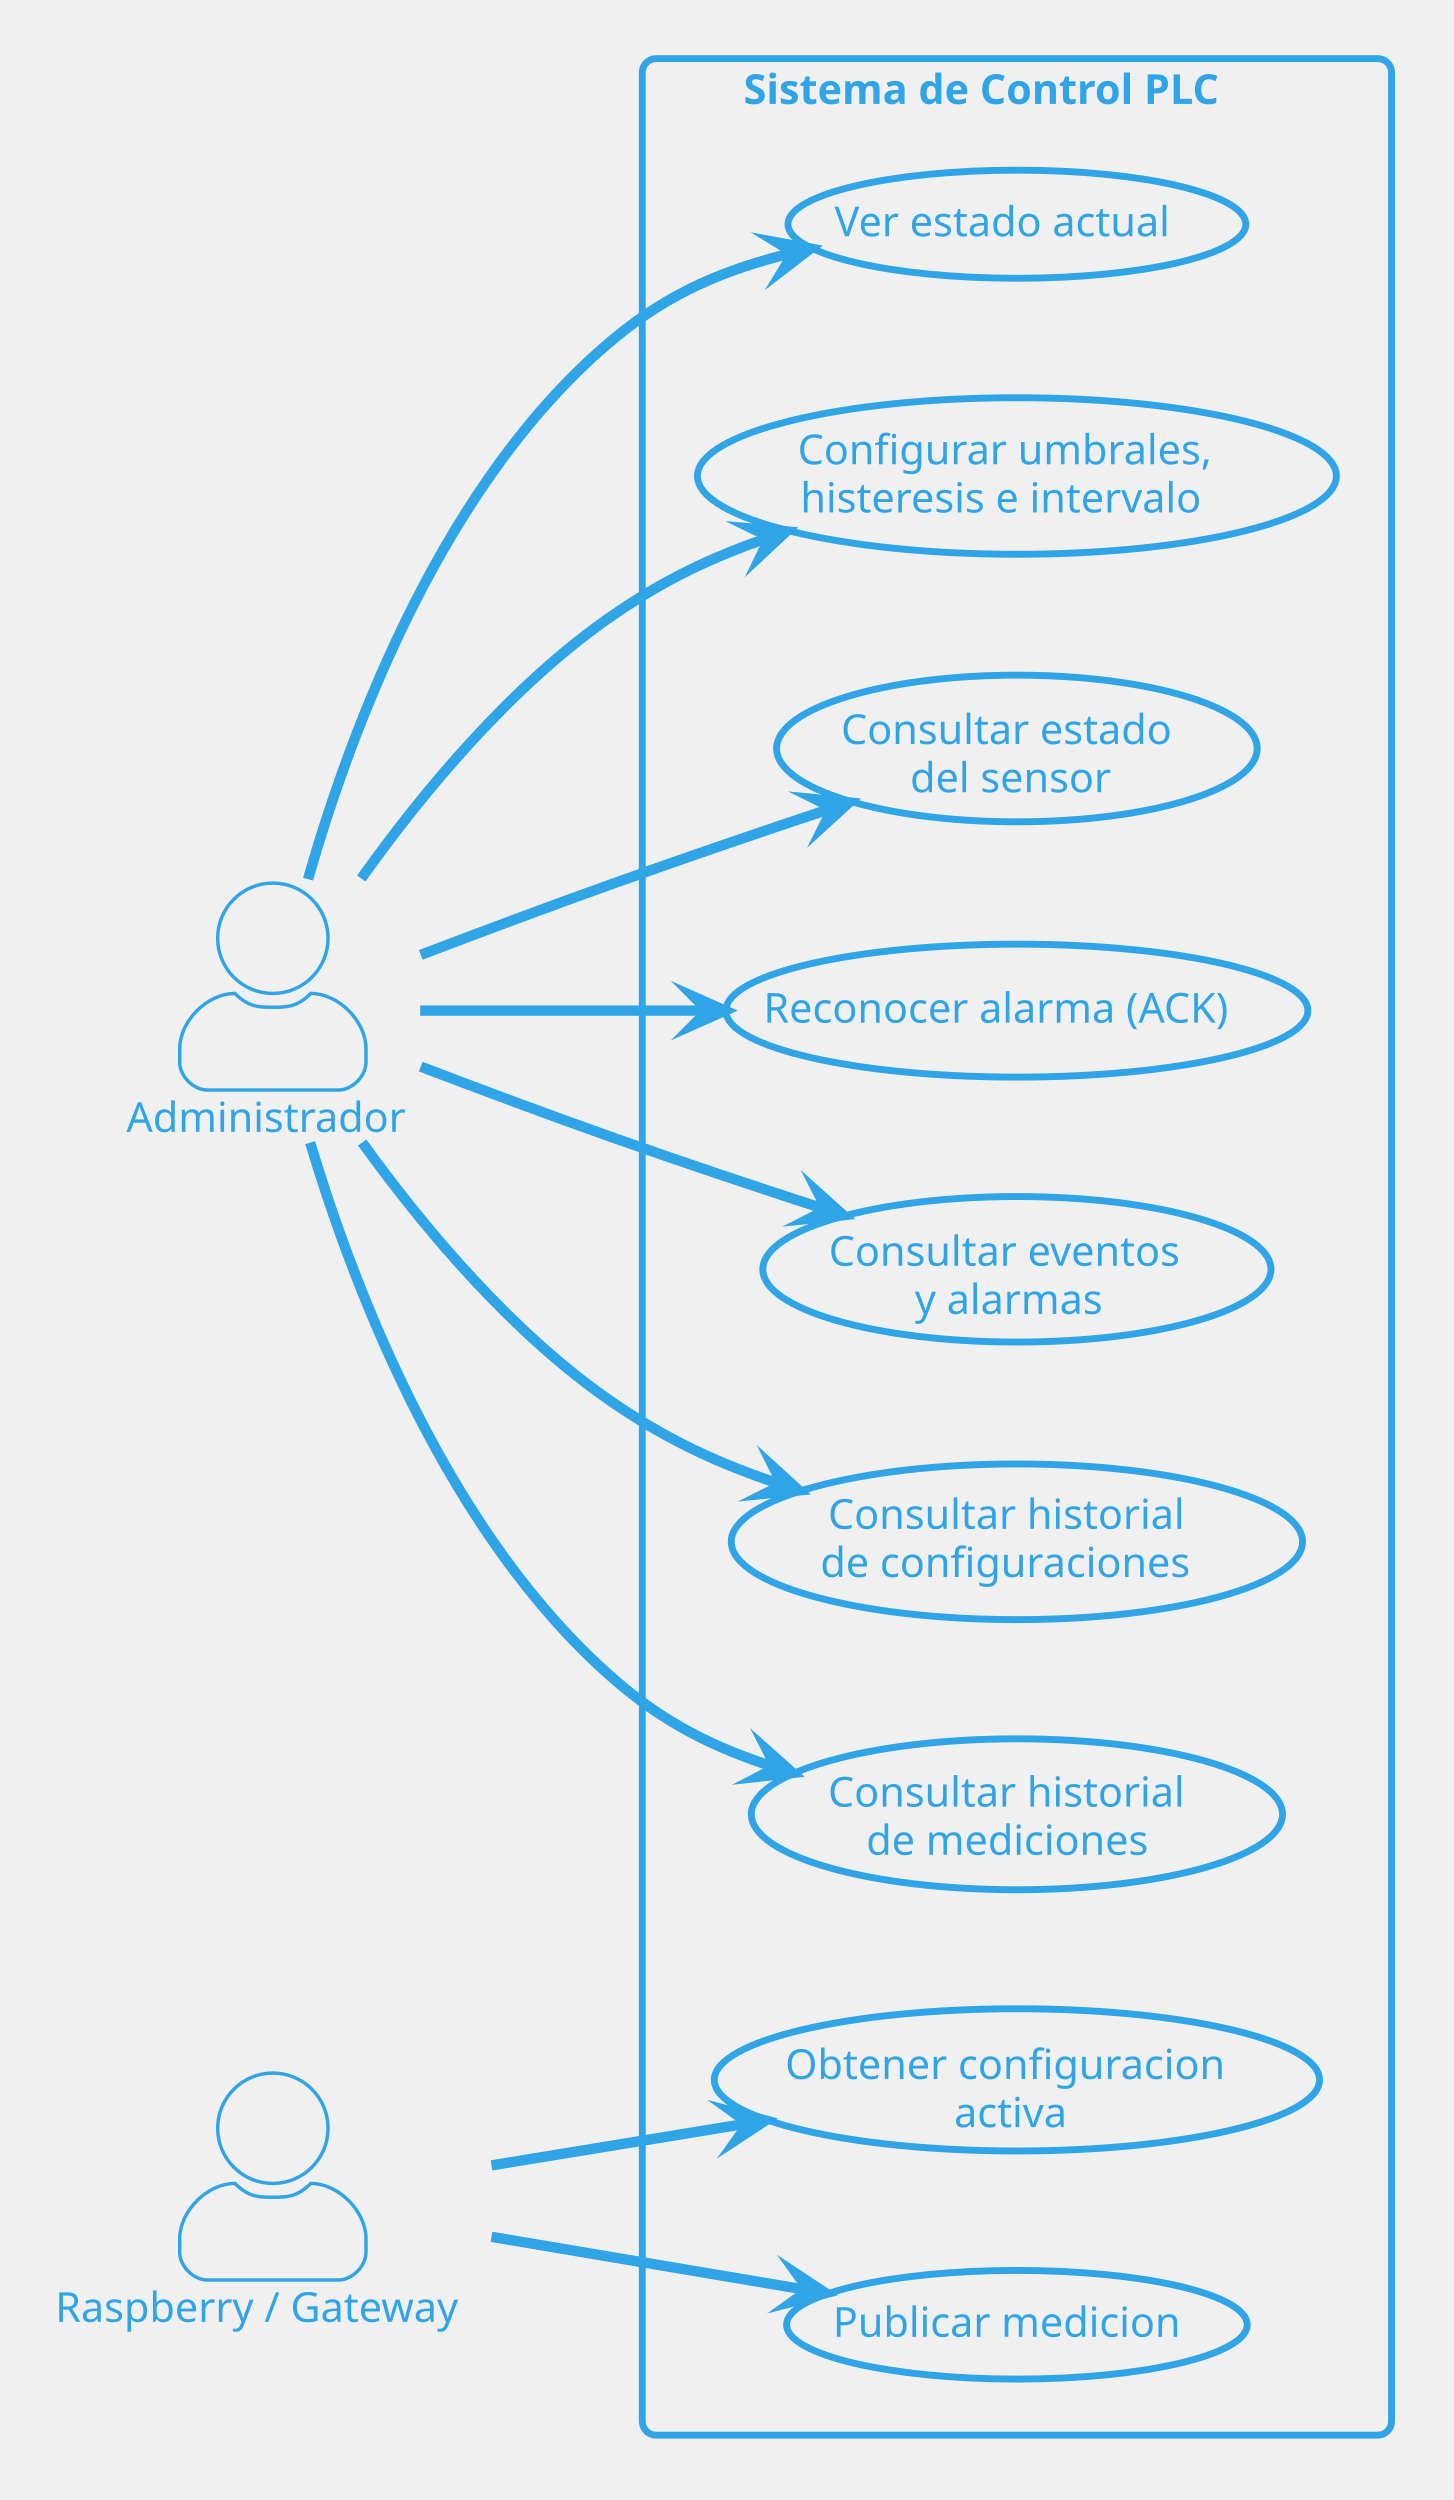
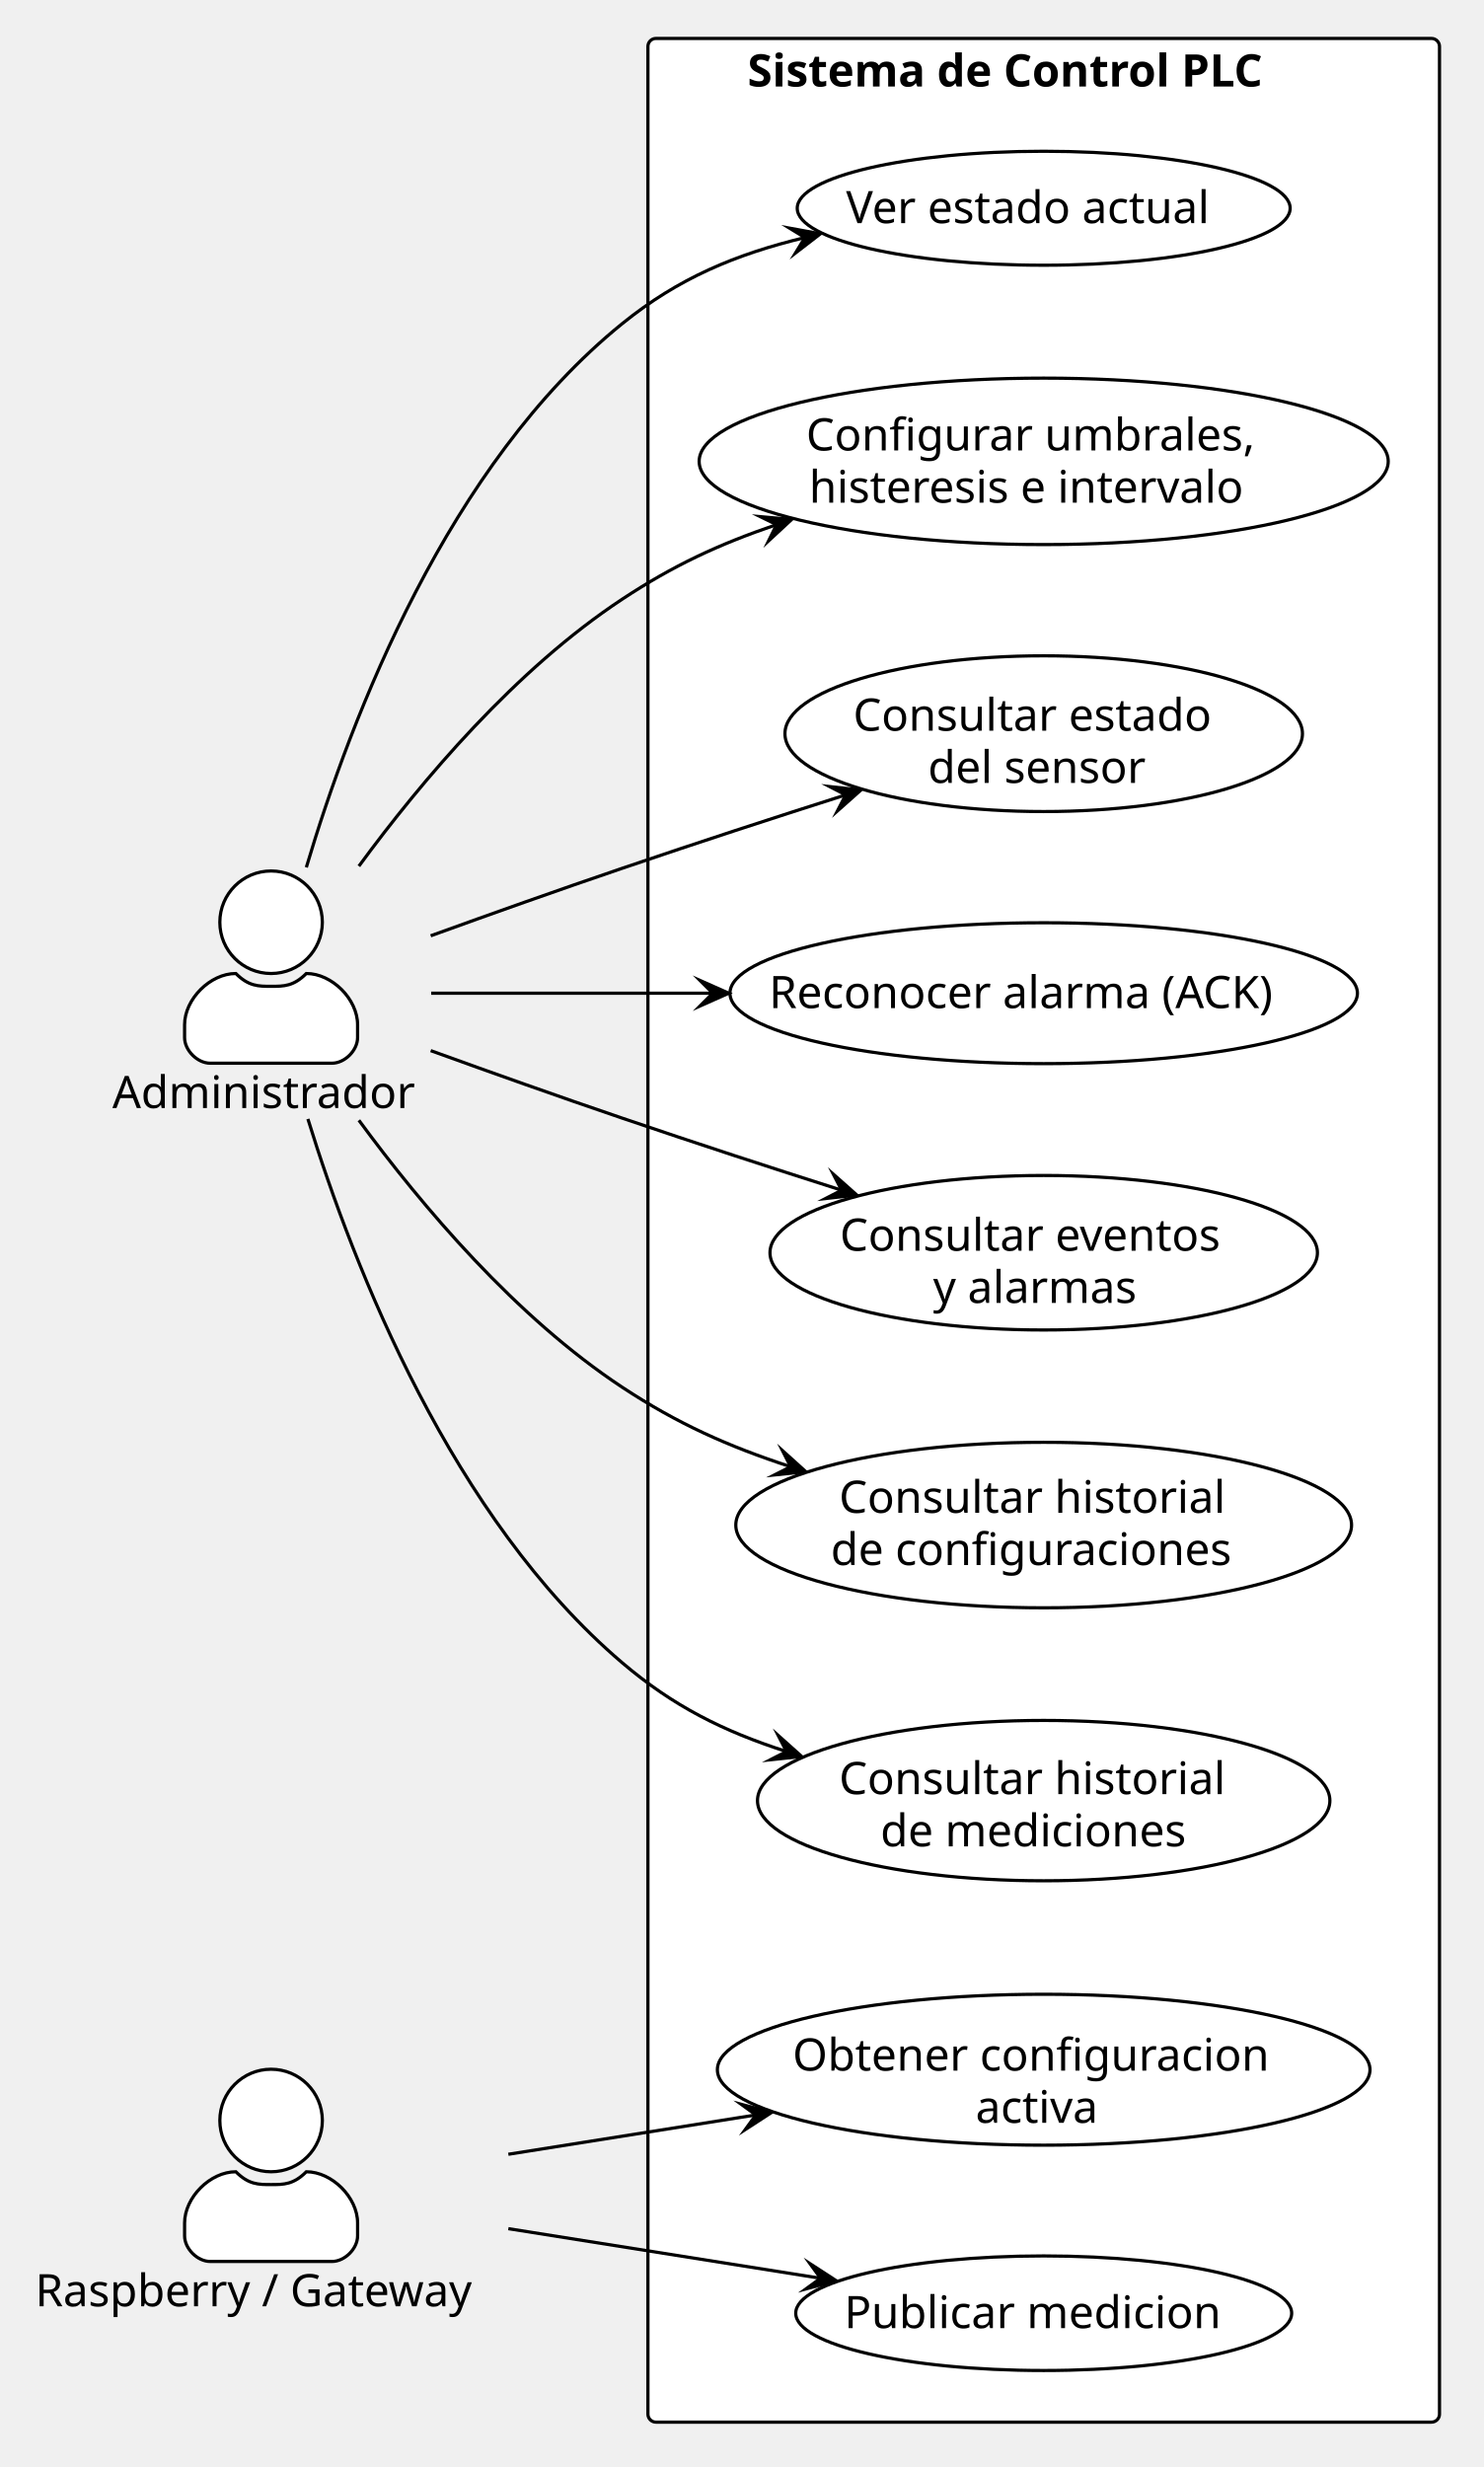
- <svg xmlns="http://www.w3.org/2000/svg" version="1.1" data-diagram-type="DESCRIPTION" style="width:439px;height:755px;background:#FFFFFF;" width="439.583px" height="755.208px" viewBox="0 0 439 755" zoomAndPan="magnify" preserveAspectRatio="none" contentStyleType="text/css">
+ <svg xmlns="http://www.w3.org/2000/svg" version="1.1" data-diagram-type="DESCRIPTION" style="width:463px;height:770px;background:#FFFFFF;" width="463px" height="770px" viewBox="0 0 463 770" zoomAndPan="magnify" preserveAspectRatio="none" contentStyleType="text/css">
  <defs />
  <g>
    <g class="cluster" data-qualified-name="Sistema de Control PLC" id="ent0003" data-source-line="12">
-       <rect x="193.969" y="17.708" width="226.281" height="717.708" fill="none" style="stroke:#2FA4E7;stroke-width:2.083;" rx="4.167" ry="4.167" />
-       <text x="224.562" y="31.394" fill="#2FA4E7" font-size="12.5" lengthAdjust="spacing" textLength="165.094" font-weight="700" font-family="'Verdana'">Sistema de Control PLC</text>
+       <rect x="202.25" y="12" width="247.09" height="744" fill="#FFFFFF" style="stroke:#000000;stroke-width:1;" rx="2.5" ry="2.5" />
+       <text x="233.342" y="26.995" fill="#000000" font-size="14" lengthAdjust="spacing" textLength="184.905" font-weight="700" font-family="Verdana">Sistema de Control PLC</text>
    </g>
    <g class="entity" data-qualified-name="Sistema de Control PLC.UC1" id="ent0004" data-source-line="13">
-       <ellipse cx="307.107" cy="143.754" rx="96.471" ry="23.639" fill="none" style="stroke:#2FA4E7;stroke-width:2.083;" />
-       <text x="240.896" y="140.198" fill="#2FA4E7" font-size="12.5" lengthAdjust="spacing" textLength="132.422" font-family="'Verdana'">Configurar umbrales,</text>
-       <text x="241.723" y="154.749" fill="#2FA4E7" font-size="12.5" lengthAdjust="spacing" textLength="130.768" font-family="'Verdana'">histeresis e intervalo</text>
+       <ellipse cx="325.788" cy="143.996" rx="107.548" ry="25.976" fill="#FFFFFF" style="stroke:#000000;stroke-width:1;" />
+       <text x="251.632" y="140.597" fill="#000000" font-size="14" lengthAdjust="spacing" textLength="148.312" font-family="Verdana">Configurar umbrales,</text>
+       <text x="252.558" y="156.894" fill="#000000" font-size="14" lengthAdjust="spacing" textLength="146.46" font-family="Verdana">histeresis e intervalo</text>
    </g>
    <g class="entity" data-qualified-name="Sistema de Control PLC.UC2" id="ent0005" data-source-line="14">
-       <ellipse cx="307.103" cy="67.712" rx="69.134" ry="16.327" fill="none" style="stroke:#2FA4E7;stroke-width:2.083;" />
-       <text x="252.022" y="71.342" fill="#2FA4E7" font-size="12.5" lengthAdjust="spacing" textLength="110.162" font-family="'Verdana'">Ver estado actual</text>
+       <ellipse cx="325.79" cy="64.996" rx="76.93" ry="17.786" fill="#FFFFFF" style="stroke:#000000;stroke-width:1;" />
+       <text x="264.099" y="69.644" fill="#000000" font-size="14" lengthAdjust="spacing" textLength="123.382" font-family="Verdana">Ver estado actual</text>
    </g>
    <g class="entity" data-qualified-name="Sistema de Control PLC.UC3" id="ent0006" data-source-line="15">
-       <ellipse cx="307.107" cy="547.914" rx="80.211" ry="22.789" fill="none" style="stroke:#2FA4E7;stroke-width:2.083;" />
-       <text x="250.066" y="545.592" fill="#2FA4E7" font-size="12.5" lengthAdjust="spacing" textLength="114.081" font-family="'Verdana'">Consultar historial</text>
-       <text x="261.611" y="560.143" fill="#2FA4E7" font-size="12.5" lengthAdjust="spacing" textLength="90.991" font-family="'Verdana'">de mediciones</text>
+       <ellipse cx="325.786" cy="562.004" rx="89.336" ry="25.024" fill="#FFFFFF" style="stroke:#000000;stroke-width:1;" />
+       <text x="261.901" y="559.986" fill="#000000" font-size="14" lengthAdjust="spacing" textLength="127.77" font-family="Verdana">Consultar historial</text>
+       <text x="274.831" y="576.283" fill="#000000" font-size="14" lengthAdjust="spacing" textLength="101.91" font-family="Verdana">de mediciones</text>
    </g>
    <g class="entity" data-qualified-name="Sistema de Control PLC.UC4" id="ent0007" data-source-line="16">
-       <ellipse cx="307.1" cy="465.623" rx="86.256" ry="23.508" fill="none" style="stroke:#2FA4E7;stroke-width:2.083;" />
-       <text x="250.059" y="461.7" fill="#2FA4E7" font-size="12.5" lengthAdjust="spacing" textLength="114.081" font-family="'Verdana'">Consultar historial</text>
-       <text x="247.755" y="476.25" fill="#2FA4E7" font-size="12.5" lengthAdjust="spacing" textLength="118.689" font-family="'Verdana'">de configuraciones</text>
+       <ellipse cx="325.786" cy="475.999" rx="96.106" ry="25.829" fill="#FFFFFF" style="stroke:#000000;stroke-width:1;" />
+       <text x="261.901" y="472.189" fill="#000000" font-size="14" lengthAdjust="spacing" textLength="127.77" font-family="Verdana">Consultar historial</text>
+       <text x="259.321" y="488.486" fill="#000000" font-size="14" lengthAdjust="spacing" textLength="132.932" font-family="Verdana">de configuraciones</text>
    </g>
    <g class="entity" data-qualified-name="Sistema de Control PLC.UC5" id="ent0008" data-source-line="17">
-       <ellipse cx="307.1" cy="383.329" rx="76.735" ry="21.975" fill="none" style="stroke:#2FA4E7;stroke-width:2.083;" />
-       <text x="250.279" y="382.251" fill="#2FA4E7" font-size="12.5" lengthAdjust="spacing" textLength="113.641" font-family="'Verdana'">Consultar eventos</text>
-       <text x="276.274" y="396.801" fill="#2FA4E7" font-size="12.5" lengthAdjust="spacing" textLength="61.652" font-family="'Verdana'">y alarmas</text>
+       <ellipse cx="325.794" cy="391.002" rx="85.444" ry="24.112" fill="#FFFFFF" style="stroke:#000000;stroke-width:1;" />
+       <text x="262.154" y="390.377" fill="#000000" font-size="14" lengthAdjust="spacing" textLength="127.278" font-family="Verdana">Consultar eventos</text>
+       <text x="291.269" y="406.674" fill="#000000" font-size="14" lengthAdjust="spacing" textLength="69.05" font-family="Verdana">y alarmas</text>
    </g>
    <g class="entity" data-qualified-name="Sistema de Control PLC.UC6" id="ent0009" data-source-line="18">
-       <ellipse cx="307.103" cy="305.212" rx="87.885" ry="20.077" fill="none" style="stroke:#2FA4E7;stroke-width:2.083;" />
-       <text x="230.547" y="308.842" fill="#2FA4E7" font-size="12.5" lengthAdjust="spacing" textLength="153.113" font-family="'Verdana'">Reconocer alarma (ACK)</text>
+       <ellipse cx="325.791" cy="309.996" rx="97.931" ry="21.986" fill="#FFFFFF" style="stroke:#000000;stroke-width:1;" />
+       <text x="240.047" y="314.645" fill="#000000" font-size="14" lengthAdjust="spacing" textLength="171.486" font-family="Verdana">Reconocer alarma (ACK)</text>
    </g>
    <g class="entity" data-qualified-name="Sistema de Control PLC.UC7" id="ent0010" data-source-line="19">
-       <ellipse cx="307.105" cy="226.044" rx="72.563" ry="22.148" fill="none" style="stroke:#2FA4E7;stroke-width:2.083;" />
-       <text x="253.992" y="224.695" fill="#2FA4E7" font-size="12.5" lengthAdjust="spacing" textLength="106.226" font-family="'Verdana'">Consultar estado</text>
-       <text x="274.857" y="239.246" fill="#2FA4E7" font-size="12.5" lengthAdjust="spacing" textLength="64.496" font-family="'Verdana'">del sensor</text>
+       <ellipse cx="325.791" cy="228.996" rx="80.771" ry="24.306" fill="#FFFFFF" style="stroke:#000000;stroke-width:1;" />
+       <text x="266.305" y="228.068" fill="#000000" font-size="14" lengthAdjust="spacing" textLength="118.973" font-family="Verdana">Consultar estado</text>
+       <text x="289.673" y="244.365" fill="#000000" font-size="14" lengthAdjust="spacing" textLength="72.235" font-family="Verdana">del sensor</text>
    </g>
    <g class="entity" data-qualified-name="Sistema de Control PLC.UC8" id="ent0011" data-source-line="20">
-       <ellipse cx="307.099" cy="702.078" rx="69.558" ry="16.412" fill="none" style="stroke:#2FA4E7;stroke-width:2.083;" />
-       <text x="251.511" y="705.708" fill="#2FA4E7" font-size="12.5" lengthAdjust="spacing" textLength="111.175" font-family="'Verdana'">Publicar medicion</text>
+       <ellipse cx="325.794" cy="722.001" rx="77.404" ry="17.881" fill="#FFFFFF" style="stroke:#000000;stroke-width:1;" />
+       <text x="263.536" y="726.649" fill="#000000" font-size="14" lengthAdjust="spacing" textLength="124.517" font-family="Verdana">Publicar medicion</text>
    </g>
    <g class="entity" data-qualified-name="Sistema de Control PLC.UC9" id="ent0012" data-source-line="21">
-       <ellipse cx="307.108" cy="628.121" rx="91.389" ry="21.475" fill="none" style="stroke:#2FA4E7;stroke-width:2.083;" />
-       <text x="237.119" y="627.845" fill="#2FA4E7" font-size="12.5" lengthAdjust="spacing" textLength="139.978" font-family="'Verdana'">Obtener configuracion</text>
-       <text x="288.126" y="642.396" fill="#2FA4E7" font-size="12.5" lengthAdjust="spacing" textLength="37.964" font-family="'Verdana'">activa</text>
+       <ellipse cx="325.786" cy="646.002" rx="101.856" ry="23.552" fill="#FFFFFF" style="stroke:#000000;stroke-width:1;" />
+       <text x="247.399" y="646.277" fill="#000000" font-size="14" lengthAdjust="spacing" textLength="156.775" font-family="Verdana">Obtener configuracion</text>
+       <text x="304.526" y="662.574" fill="#000000" font-size="14" lengthAdjust="spacing" textLength="42.52" font-family="Verdana">activa</text>
    </g>
    <g class="entity" data-qualified-name="Admin" id="ent0001" data-source-line="9">
-       <ellipse cx="82.399" cy="283.354" rx="16.667" ry="16.667" fill="none" style="stroke:#2FA4E7;stroke-width:1.042;" />
-       <path d="M82.399,304.188 C86.566,304.188 89.691,304.188 93.857,300.021 C102.191,300.021 110.524,308.354 110.524,316.688 L110.524,320.854 C110.524,325.021 106.357,329.188 102.191,329.188 L62.607,329.188 C58.441,329.188 54.274,325.021 54.274,320.854 L54.274,316.688 C54.274,308.354 62.607,300.021 70.941,300.021 C75.107,304.188 78.232,304.188 82.399,304.188" style="stroke:#2FA4E7;stroke-width:1.042;" fill="none" />
-       <text x="38.167" y="341.832" fill="#2FA4E7" font-size="12.5" lengthAdjust="spacing" textLength="88.464" font-family="'Verdana'">Administrador</text>
+       <ellipse cx="84.62" cy="287.85" rx="16" ry="16" fill="#FFFFFF" style="stroke:#000000;stroke-width:1;" />
+       <path d="M84.62,307.85 C88.62,307.85 91.62,307.85 95.62,303.85 C103.62,303.85 111.62,311.85 111.62,319.85 L111.62,323.85 C111.62,327.85 107.62,331.85 103.62,331.85 L65.62,331.85 C61.62,331.85 57.62,327.85 57.62,323.85 L57.62,319.85 C57.62,311.85 65.62,303.85 73.62,303.85 C77.62,307.85 80.62,307.85 84.62,307.85" style="stroke:#000000;stroke-width:1;" fill="#FFFFFF" />
+       <text x="35.08" y="345.845" fill="#000000" font-size="14" lengthAdjust="spacing" textLength="99.08" font-family="Verdana">Administrador</text>
    </g>
    <g class="entity" data-qualified-name="RPi" id="ent0002" data-source-line="10">
-       <ellipse cx="82.401" cy="642.729" rx="16.667" ry="16.667" fill="none" style="stroke:#2FA4E7;stroke-width:1.042;" />
-       <path d="M82.401,663.562 C86.568,663.562 89.693,663.562 93.86,659.396 C102.193,659.396 110.526,667.729 110.526,676.062 L110.526,680.229 C110.526,684.396 106.36,688.562 102.193,688.562 L62.61,688.562 C58.443,688.562 54.276,684.396 54.276,680.229 L54.276,676.062 C54.276,667.729 62.61,659.396 70.943,659.396 C75.11,663.562 78.235,663.562 82.401,663.562" style="stroke:#2FA4E7;stroke-width:1.042;" fill="none" />
-       <text x="16.667" y="701.207" fill="#2FA4E7" font-size="12.5" lengthAdjust="spacing" textLength="131.47" font-family="'Verdana'">Raspberry / Gateway</text>
+       <ellipse cx="84.623" cy="661.85" rx="16" ry="16" fill="#FFFFFF" style="stroke:#000000;stroke-width:1;" />
+       <path d="M84.623,681.85 C88.623,681.85 91.623,681.85 95.623,677.85 C103.623,677.85 111.623,685.85 111.623,693.85 L111.623,697.85 C111.623,701.85 107.623,705.85 103.623,705.85 L65.623,705.85 C61.623,705.85 57.623,701.85 57.623,697.85 L57.623,693.85 C57.623,685.85 65.623,677.85 73.623,677.85 C77.623,681.85 80.623,681.85 84.623,681.85" style="stroke:#000000;stroke-width:1;" fill="#FFFFFF" />
+       <text x="11" y="719.845" fill="#000000" font-size="14" lengthAdjust="spacing" textLength="147.246" font-family="Verdana">Raspberry / Gateway</text>
    </g>
    <g class="link" data-entity-1="ent0001" data-entity-2="ent0004" id="lnk13" data-source-line="24" data-link-type="dependency">
-       <path d="M109.104,265.302 C127.604,239.354 154.698,206.531 185.635,185.417 C201.167,174.812 214.746,168.374 232.517,162.208" style="stroke:#2FA4E7;stroke-width:3.125;" fill="none" id="Admin-to-UC1" />
-       <polygon points="237.438,160.5,227.215,159.637,232.517,162.208,229.947,167.51,237.438,160.5" fill="#2FA4E7" style="stroke:#2FA4E7;stroke-width:3.125;stroke-linejoin:miter;stroke-miterlimit:10;" />
+       <path d="M112.02,270.35 C131.79,243.43 161.06,208.87 194.25,187 C210.18,176.49 224.178,169.965 242.398,163.745" style="stroke:#000000;stroke-width:1;" fill="none" id="Admin-to-UC1" />
+       <polygon points="247.13,162.13,237.32,161.252,242.398,163.745,239.905,168.823,247.13,162.13" fill="#000000" style="stroke:#000000;stroke-width:1;stroke-linejoin:miter;stroke-miterlimit:10;" />
    </g>
    <g class="link" data-entity-1="ent0001" data-entity-2="ent0005" id="lnk14" data-source-line="25" data-link-type="dependency">
-       <path d="M93.021,265.51 C106.167,219.521 134.24,144.615 185.635,102.083 C202.302,88.292 219.145,81.24 239.697,76.292" style="stroke:#2FA4E7;stroke-width:3.125;" fill="none" id="Admin-to-UC2" />
-       <polygon points="244.76,75.073,234.671,73.216,239.697,76.292,236.621,81.318,244.76,75.073" fill="#2FA4E7" style="stroke:#2FA4E7;stroke-width:3.125;stroke-linejoin:miter;stroke-miterlimit:10;" />
+       <path d="M95.62,270.72 C109.68,223.46 139.89,144.98 194.25,101 C211.79,86.8 229.68,79.366 251.25,74.146" style="stroke:#000000;stroke-width:1;" fill="none" id="Admin-to-UC2" />
+       <polygon points="256.11,72.97,246.422,71.199,251.25,74.146,248.303,78.975,256.11,72.97" fill="#000000" style="stroke:#000000;stroke-width:1;stroke-linejoin:miter;stroke-miterlimit:10;" />
    </g>
    <g class="link" data-entity-1="ent0001" data-entity-2="ent0006" id="lnk15" data-source-line="26" data-link-type="dependency">
-       <path d="M93.677,345.094 C107.302,390.531 135.719,464.042 185.635,507.292 C200.812,520.438 215.455,527.792 234.423,533.844" style="stroke:#2FA4E7;stroke-width:3.125;" fill="none" id="Admin-to-UC3" />
-       <polygon points="239.385,535.427,231.72,528.608,234.423,533.844,229.188,536.547,239.385,535.427" fill="#2FA4E7" style="stroke:#2FA4E7;stroke-width:3.125;stroke-linejoin:miter;stroke-miterlimit:10;" />
+       <path d="M96.11,349.25 C110.59,396.12 141.14,473.83 194.25,519 C210.15,532.53 225.671,540.295 245.481,546.685" style="stroke:#000000;stroke-width:1;" fill="none" id="Admin-to-UC3" />
+       <polygon points="250.24,548.22,242.903,541.65,245.481,546.685,240.447,549.264,250.24,548.22" fill="#000000" style="stroke:#000000;stroke-width:1;stroke-linejoin:miter;stroke-miterlimit:10;" />
    </g>
    <g class="link" data-entity-1="ent0001" data-entity-2="ent0007" id="lnk16" data-source-line="27" data-link-type="dependency">
-       <path d="M109.385,345.042 C127.906,370.719 154.927,403.094 185.635,423.958 C202.292,435.271 217.382,442.155 236.288,448.457" style="stroke:#2FA4E7;stroke-width:3.125;" fill="none" id="Admin-to-UC4" />
-       <polygon points="241.229,450.104,233.653,443.187,236.288,448.457,231.018,451.092,241.229,450.104" fill="#2FA4E7" style="stroke:#2FA4E7;stroke-width:3.125;stroke-linejoin:miter;stroke-miterlimit:10;" />
+       <path d="M112.02,349.65 C131.79,376.57 161.06,411.13 194.25,433 C211.48,444.36 227.217,451.397 246.797,457.797" style="stroke:#000000;stroke-width:1;" fill="none" id="Admin-to-UC4" />
+       <polygon points="251.55,459.35,244.238,452.752,246.797,457.797,241.753,460.356,251.55,459.35" fill="#000000" style="stroke:#000000;stroke-width:1;stroke-linejoin:miter;stroke-miterlimit:10;" />
    </g>
    <g class="link" data-entity-1="ent0001" data-entity-2="ent0008" id="lnk17" data-source-line="28" data-link-type="dependency">
-       <path d="M127.052,322.125 C145.115,329.01 166.323,336.938 185.635,343.75 C208.156,351.698 228.266,358.4 249.672,365.359" style="stroke:#2FA4E7;stroke-width:3.125;" fill="none" id="Admin-to-UC5" />
-       <polygon points="254.625,366.969,246.997,360.108,249.672,365.359,244.421,368.033,254.625,366.969" fill="#2FA4E7" style="stroke:#2FA4E7;stroke-width:3.125;stroke-linejoin:miter;stroke-miterlimit:10;" />
+       <path d="M134.44,327.92 C153.1,334.67 174.61,342.32 194.25,349 C218.14,357.13 239.866,364.212 262.706,371.492" style="stroke:#000000;stroke-width:1;" fill="none" id="Admin-to-UC5" />
+       <polygon points="267.47,373.01,260.11,366.466,262.706,371.492,257.68,374.088,267.47,373.01" fill="#000000" style="stroke:#000000;stroke-width:1;stroke-linejoin:miter;stroke-miterlimit:10;" />
    </g>
    <g class="link" data-entity-1="ent0001" data-entity-2="ent0009" id="lnk18" data-source-line="29" data-link-type="dependency">
-       <path d="M126.896,305.208 C153.094,305.208 182.177,305.208 213.75,305.208" style="stroke:#2FA4E7;stroke-width:3.125;" fill="none" id="Admin-to-UC6" />
-       <polygon points="218.958,305.208,209.583,301.042,213.75,305.208,209.583,309.375,218.958,305.208" fill="#2FA4E7" style="stroke:#2FA4E7;stroke-width:3.125;stroke-linejoin:miter;stroke-miterlimit:10;" />
+       <path d="M134.6,310 C161.39,310 190.54,310 222.49,310" style="stroke:#000000;stroke-width:1;" fill="none" id="Admin-to-UC6" />
+       <polygon points="227.49,310,218.49,306,222.49,310,218.49,314,227.49,310" fill="#000000" style="stroke:#000000;stroke-width:1;stroke-linejoin:miter;stroke-miterlimit:10;" />
    </g>
    <g class="link" data-entity-1="ent0001" data-entity-2="ent0010" id="lnk19" data-source-line="30" data-link-type="dependency">
-       <path d="M127.083,288.365 C145.146,281.49 166.354,273.552 185.635,266.667 C208.802,258.396 229.694,251.262 251.476,244.001" style="stroke:#2FA4E7;stroke-width:3.125;" fill="none" id="Admin-to-UC7" />
-       <polygon points="256.417,242.354,246.205,241.366,251.476,244.001,248.84,249.272,256.417,242.354" fill="#2FA4E7" style="stroke:#2FA4E7;stroke-width:3.125;stroke-linejoin:miter;stroke-miterlimit:10;" />
+       <path d="M134.44,292.08 C153.1,285.33 174.61,277.68 194.25,271 C218.59,262.72 240.866,255.469 263.986,248.099" style="stroke:#000000;stroke-width:1;" fill="none" id="Admin-to-UC7" />
+       <polygon points="268.75,246.58,258.96,245.502,263.986,248.099,261.39,253.125,268.75,246.58" fill="#000000" style="stroke:#000000;stroke-width:1;stroke-linejoin:miter;stroke-miterlimit:10;" />
    </g>
    <g class="link" data-entity-1="ent0002" data-entity-2="ent0011" id="lnk20" data-source-line="31" data-link-type="dependency">
-       <path d="M148.438,675.531 C180.385,680.917 213.405,686.48 244.176,691.657" style="stroke:#2FA4E7;stroke-width:3.125;" fill="none" id="RPi-to-UC8" />
-       <polygon points="249.312,692.521,240.759,686.856,244.176,691.657,239.376,695.074,249.312,692.521" fill="#2FA4E7" style="stroke:#2FA4E7;stroke-width:3.125;stroke-linejoin:miter;stroke-miterlimit:10;" />
+       <path d="M158.68,695.61 C191.38,700.8 224.632,706.085 256.142,711.095" style="stroke:#000000;stroke-width:1;" fill="none" id="RPi-to-UC8" />
+       <polygon points="261.08,711.88,252.82,706.516,256.142,711.095,251.564,714.417,261.08,711.88" fill="#000000" style="stroke:#000000;stroke-width:1;stroke-linejoin:miter;stroke-miterlimit:10;" />
    </g>
    <g class="link" data-entity-1="ent0002" data-entity-2="ent0012" id="lnk21" data-source-line="32" data-link-type="dependency">
-       <path d="M148.438,653.938 C174.354,649.698 199.225,645.623 226.058,641.227" style="stroke:#2FA4E7;stroke-width:3.125;" fill="none" id="RPi-to-UC9" />
-       <polygon points="231.198,640.385,221.273,637.789,226.058,641.227,222.62,646.013,231.198,640.385" fill="#2FA4E7" style="stroke:#2FA4E7;stroke-width:3.125;stroke-linejoin:miter;stroke-miterlimit:10;" />
+       <path d="M158.68,672.39 C184.65,668.27 209.142,664.375 235.942,660.115" style="stroke:#000000;stroke-width:1;" fill="none" id="RPi-to-UC9" />
+       <polygon points="240.88,659.33,231.364,656.793,235.942,660.115,232.619,664.693,240.88,659.33" fill="#000000" style="stroke:#000000;stroke-width:1;stroke-linejoin:miter;stroke-miterlimit:10;" />
    </g>
  </g>
</svg>
